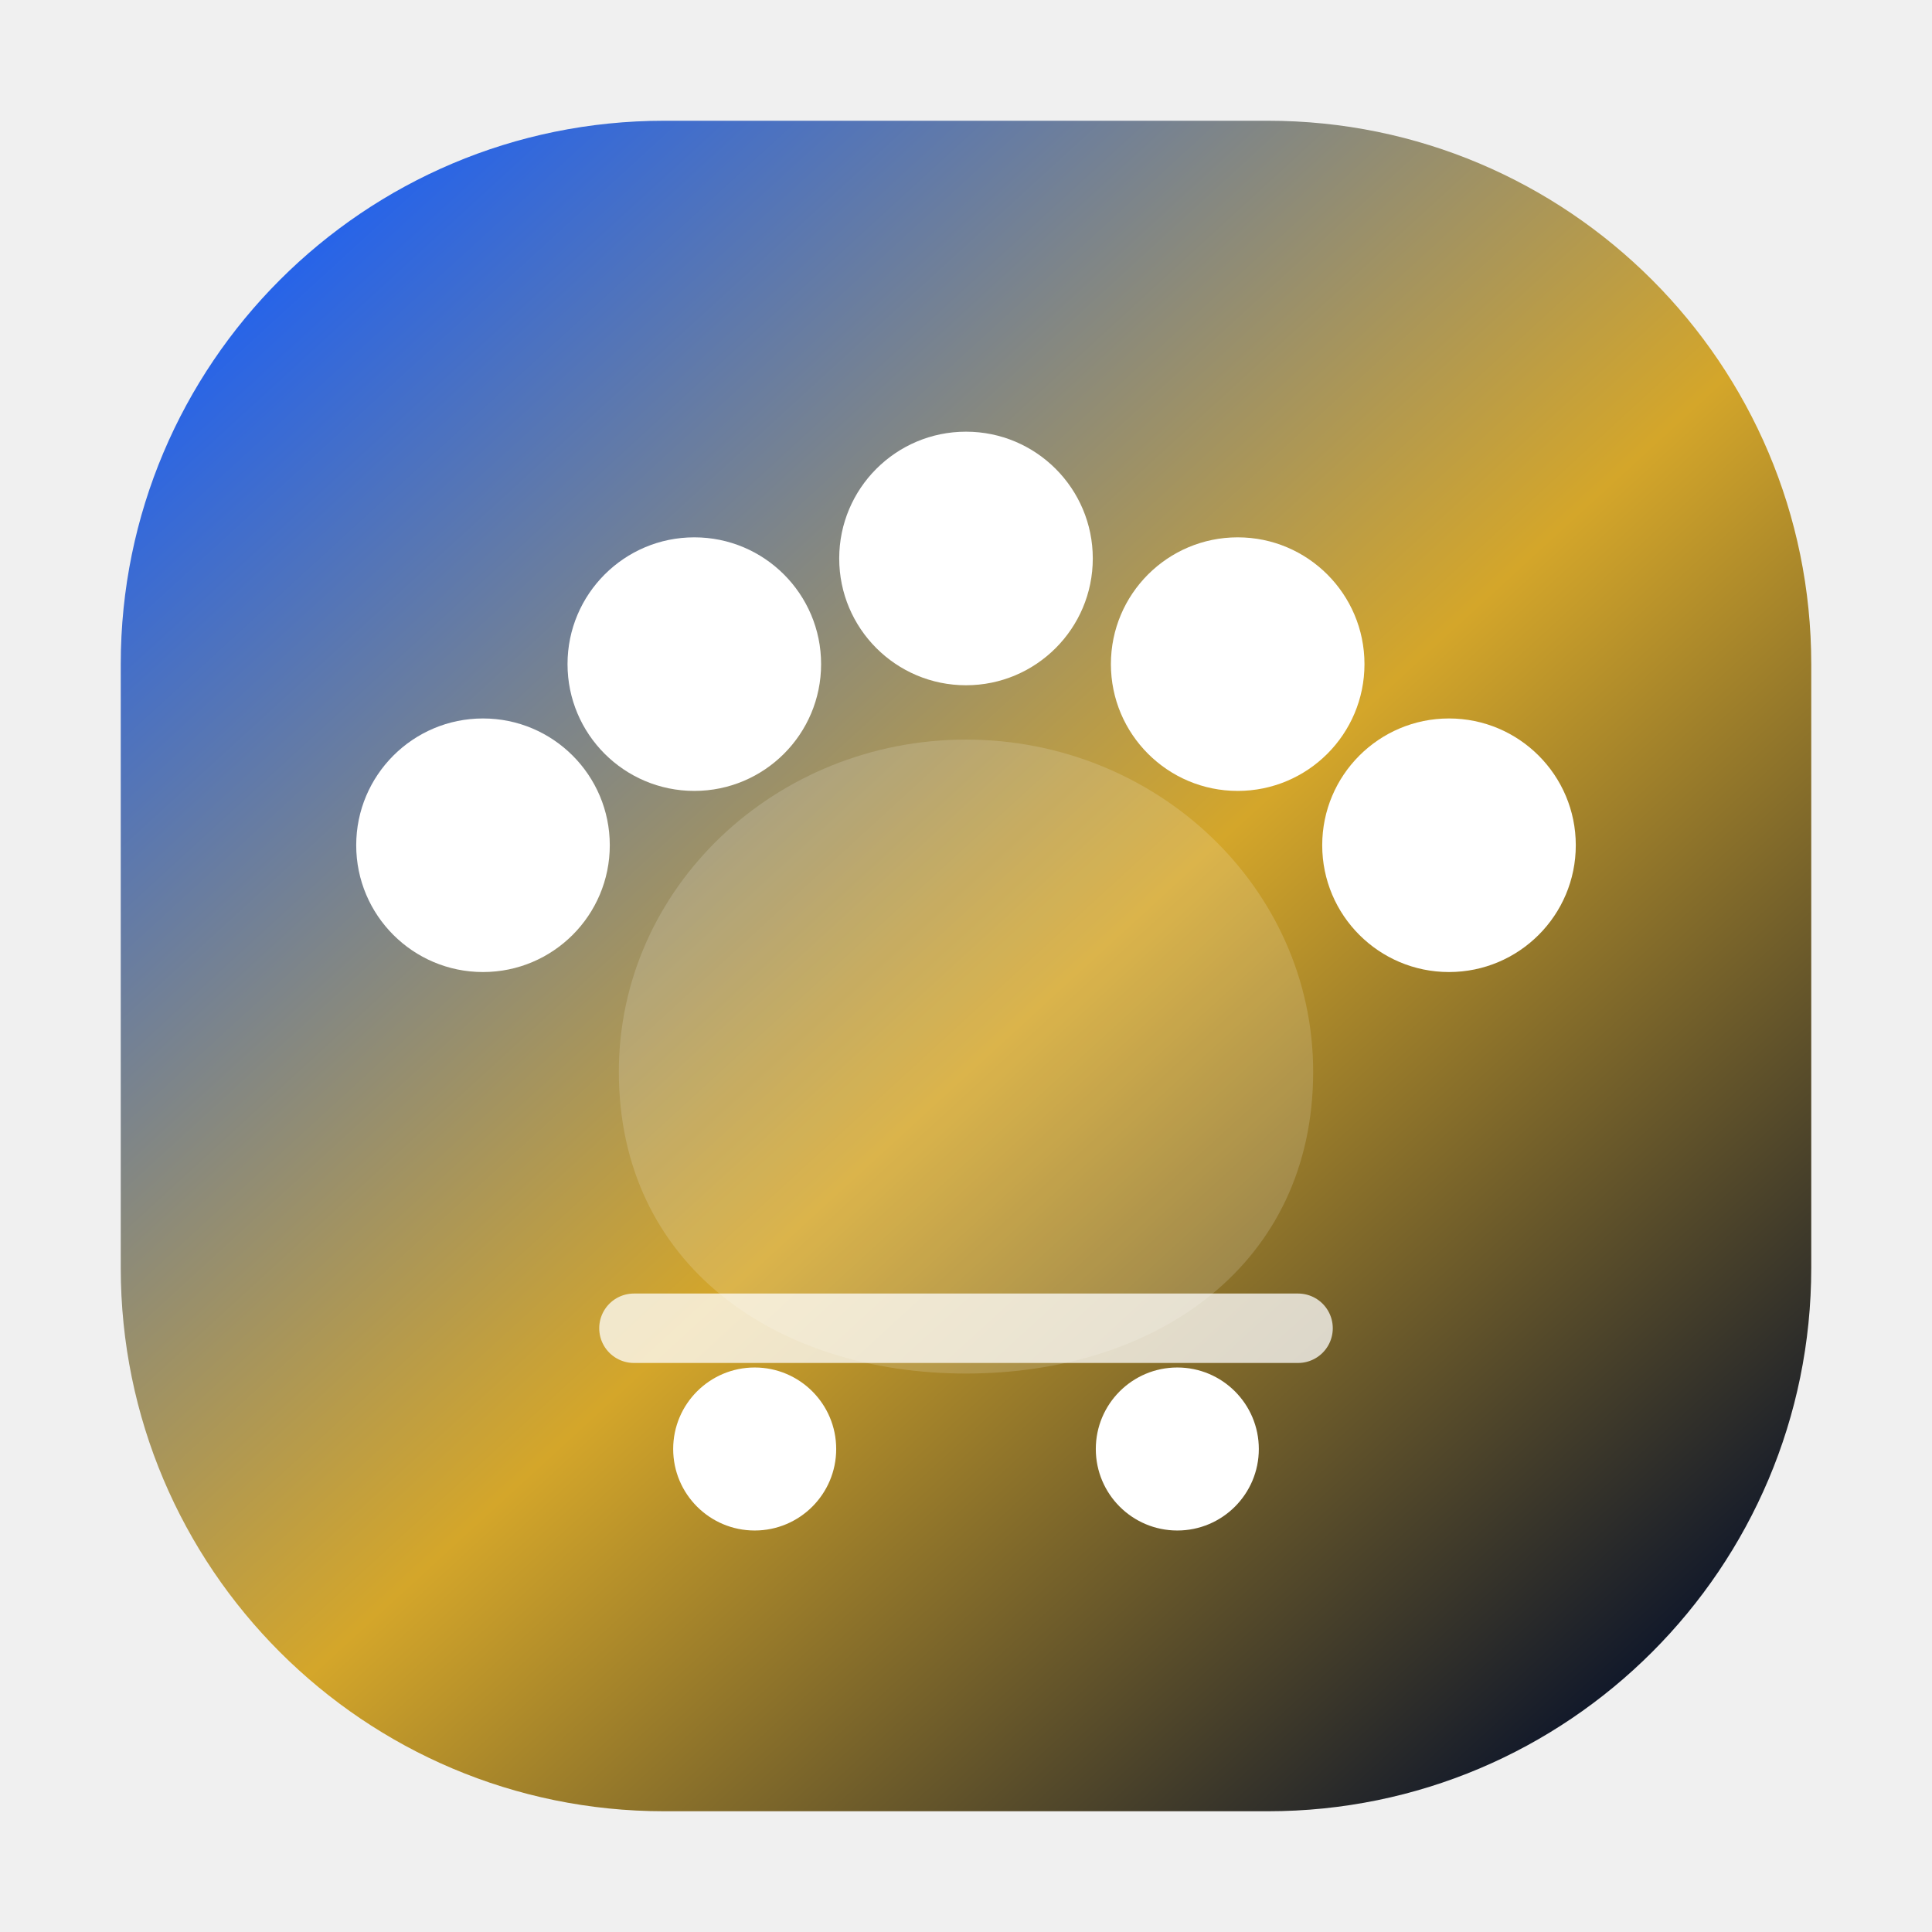
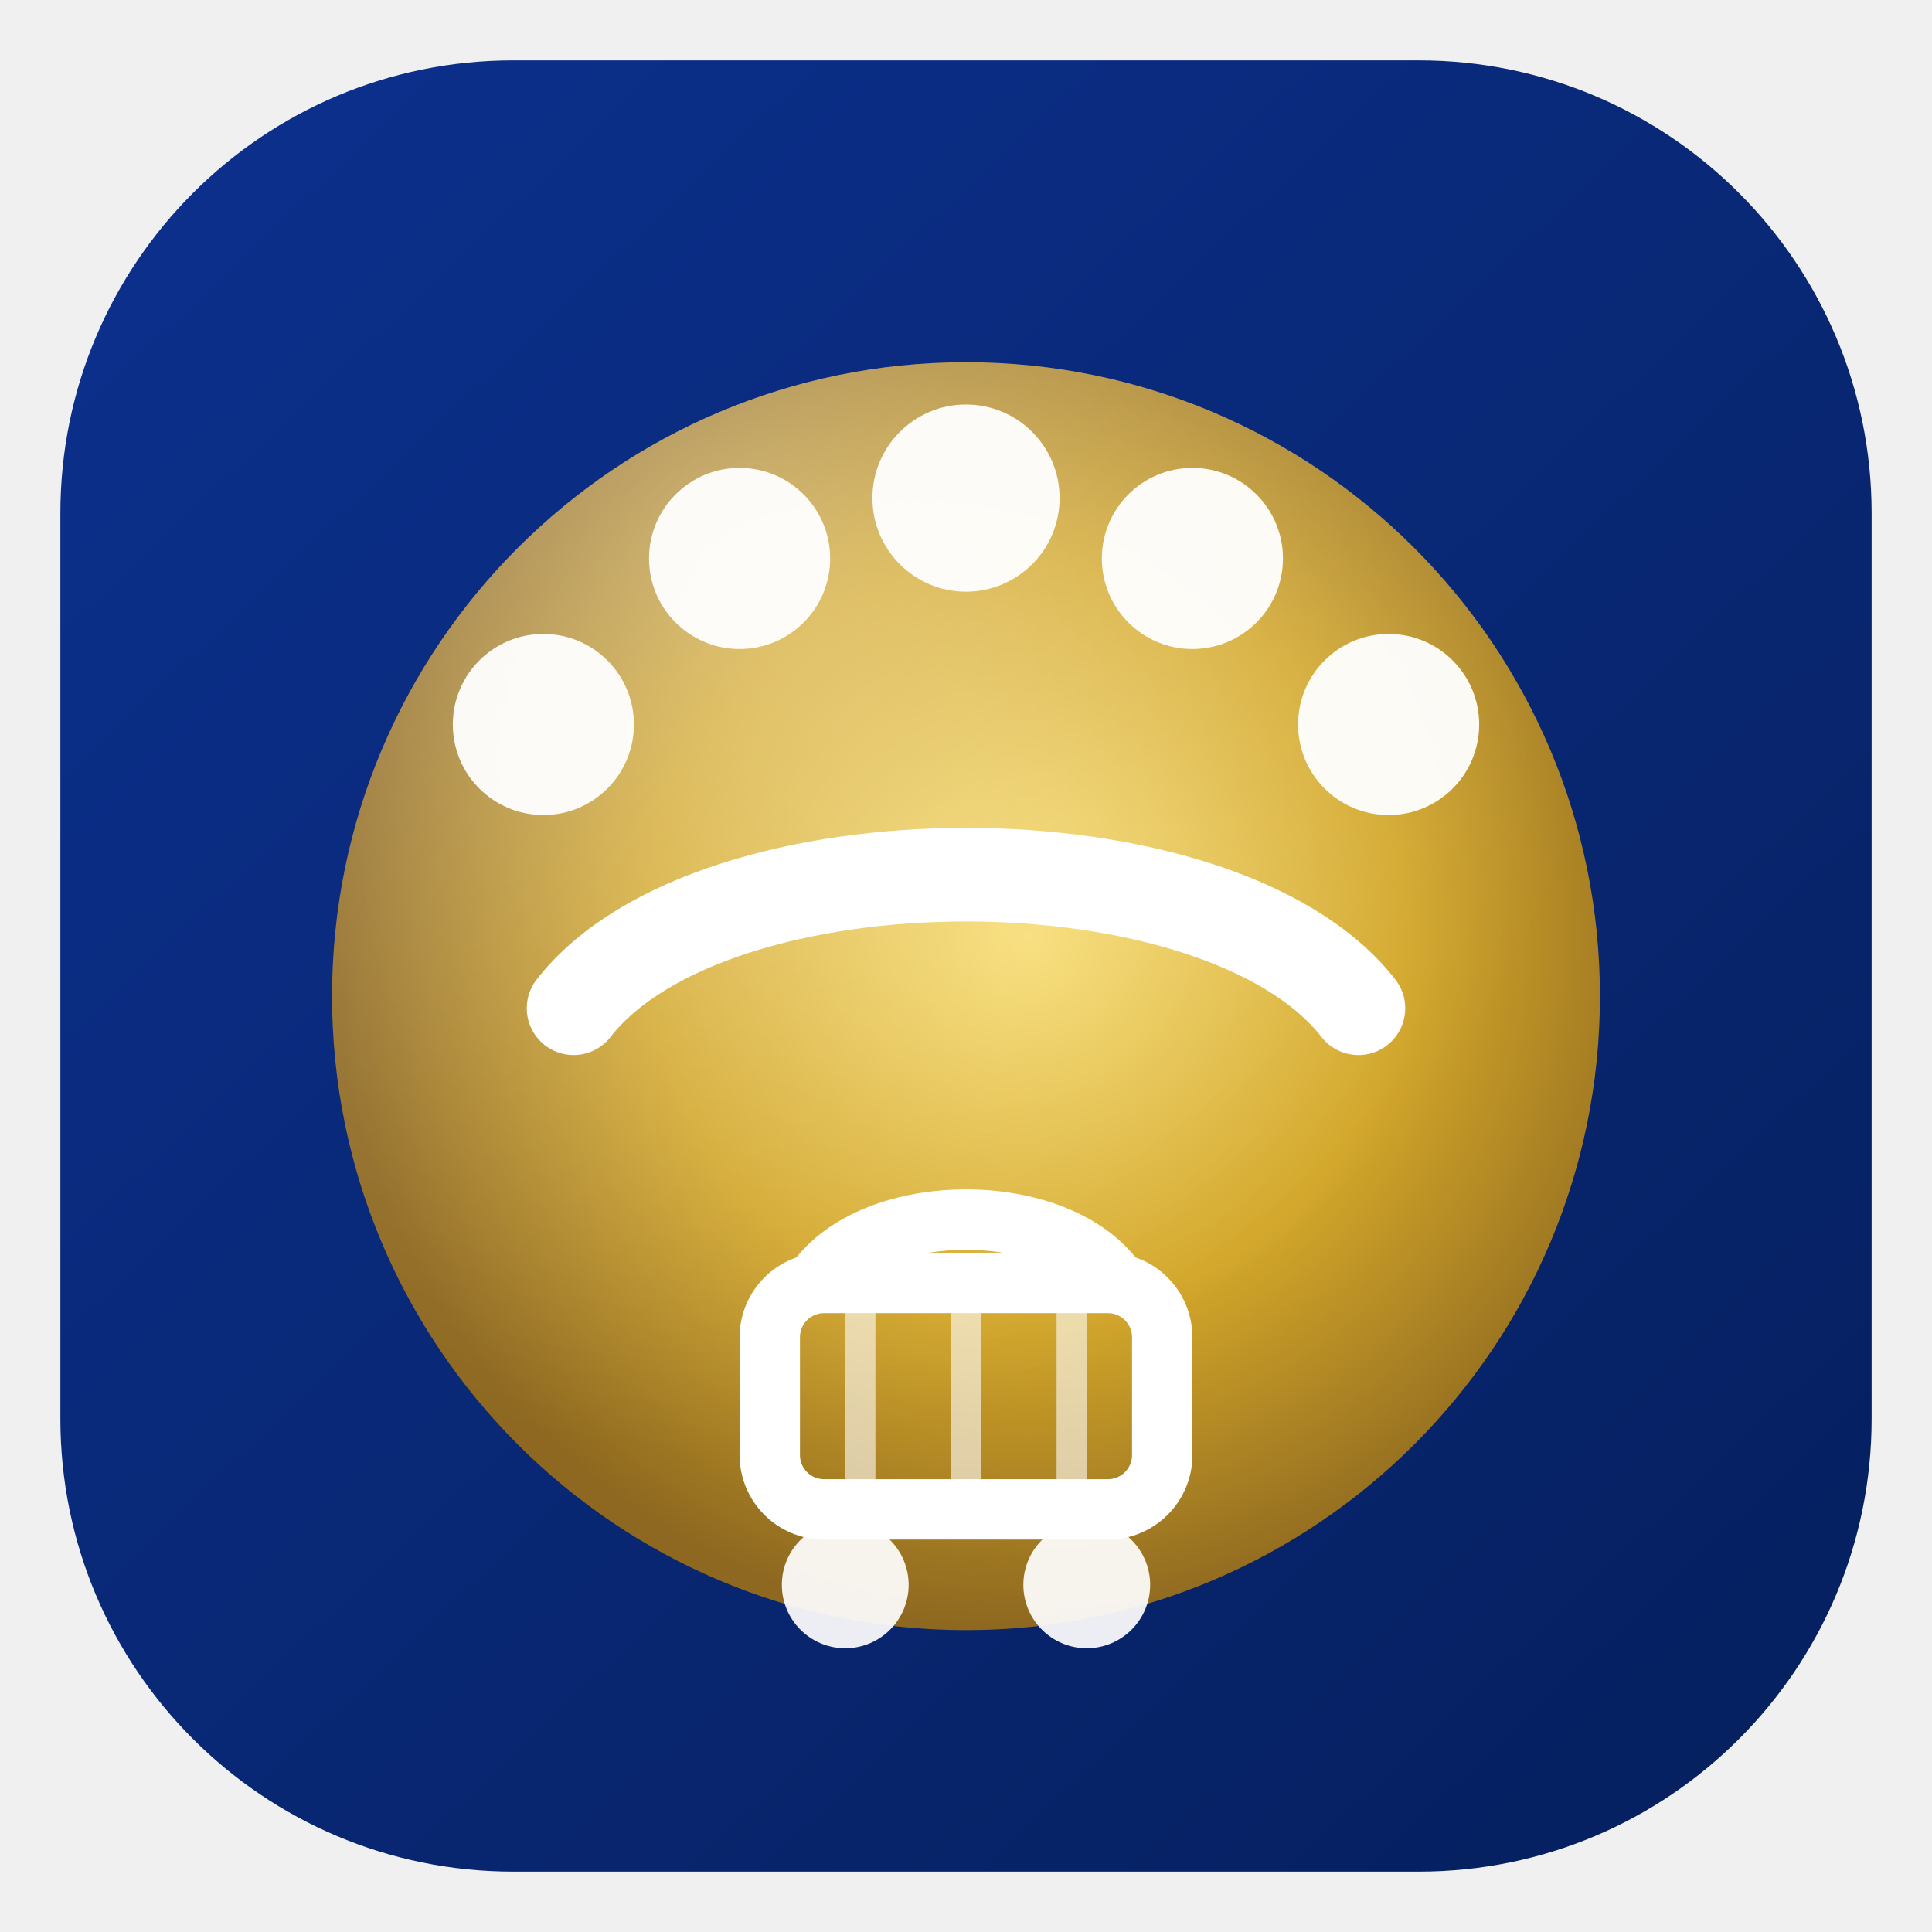
<svg xmlns="http://www.w3.org/2000/svg" viewBox="0 0 64 64" width="64" height="64" fill="none">
  <defs>
-     <linearGradient id="km-favicon" x1="10" y1="8" x2="54" y2="56" gradientUnits="userSpaceOnUse">
-       <stop offset="0%" stop-color="#2563eb" />
-       <stop offset="54%" stop-color="#d4a62a" />
-       <stop offset="100%" stop-color="#0f172a" />
+     <linearGradient id="km-tile" x1="7" y1="6" x2="58" y2="60" gradientUnits="userSpaceOnUse">
+       <stop offset="0%" stop-color="#0b2f8b" />
+       <stop offset="100%" stop-color="#06205f" />
    </linearGradient>
+     <radialGradient id="km-orb" cx="34" cy="31" r="23" gradientUnits="userSpaceOnUse">
+       <stop offset="0%" stop-color="#f7da6a" />
+       <stop offset="55%" stop-color="#d2a629" />
+       <stop offset="100%" stop-color="#8e6820" />
+     </radialGradient>
+     <radialGradient id="km-gloss" cx="24" cy="18" r="30" gradientUnits="userSpaceOnUse">
+       <stop offset="0%" stop-color="rgba(255,255,255,0.35)" />
+       <stop offset="100%" stop-color="rgba(255,255,255,0)" />
+     </radialGradient>
  </defs>
-   <rect x="4" y="4" width="56" height="56" rx="18" fill="url(#km-favicon)" />
-   <path d="M20.5 35.5c0-6.1 5.2-11 11.5-11s11.5 4.9 11.5 11c0 6.4-5.2 10-11.5 10s-11.5-3.6-11.5-10Z" fill="rgba(255,255,255,0.16)" />
-   <circle cx="23" cy="22" r="4.2" fill="#fff" />
-   <circle cx="32" cy="18.5" r="4.2" fill="#fff" />
-   <circle cx="41" cy="22" r="4.2" fill="#fff" />
-   <circle cx="16" cy="28" r="4.2" fill="#fff" />
-   <circle cx="48" cy="28" r="4.2" fill="#fff" />
-   <path d="M21 44h22" stroke="#fff" stroke-linecap="round" stroke-width="2.3" opacity="0.75" />
-   <circle cx="25" cy="48" r="2.7" fill="#fff" />
-   <circle cx="39" cy="48" r="2.7" fill="#fff" />
+   <rect x="2" y="2" width="60" height="60" rx="15" fill="url(#km-tile)" />
+   <circle cx="32" cy="33" r="21" fill="url(#km-orb)" />
+   <circle cx="32" cy="33" r="21" fill="url(#km-gloss)" />
+   <circle cx="18" cy="24" r="3" fill="#ffffff" opacity="0.95" />
+   <circle cx="24.5" cy="18.5" r="3" fill="#ffffff" opacity="0.95" />
+   <circle cx="32" cy="16.5" r="3.1" fill="#ffffff" opacity="0.95" />
+   <circle cx="39.5" cy="18.5" r="3" fill="#ffffff" opacity="0.95" />
+   <circle cx="46" cy="24" r="3" fill="#ffffff" opacity="0.95" />
+   <path d="M19 33.4c4.6-5.9 21.4-5.9 26 0" fill="none" stroke="#ffffff" stroke-width="3.1" stroke-linecap="round" />
+   <path d="M27 42.5c1.9-2.8 8.1-2.8 10 0" fill="none" stroke="#ffffff" stroke-width="2" stroke-linecap="round" />
+   <rect x="25.5" y="42.5" width="13" height="7.5" rx="1.8" fill="none" stroke="#ffffff" stroke-width="2" />
+   <line x1="28.5" y1="42.5" x2="28.5" y2="50" stroke="#ffffff" stroke-width="1" stroke-opacity="0.6" />
+   <line x1="32" y1="42.5" x2="32" y2="50" stroke="#ffffff" stroke-width="1" stroke-opacity="0.6" />
+   <line x1="35.5" y1="42.5" x2="35.5" y2="50" stroke="#ffffff" stroke-width="1" stroke-opacity="0.6" />
+   <circle cx="28" cy="52.5" r="2.1" fill="#ffffff" opacity="0.92" />
+   <circle cx="36" cy="52.5" r="2.1" fill="#ffffff" opacity="0.92" />
</svg>
